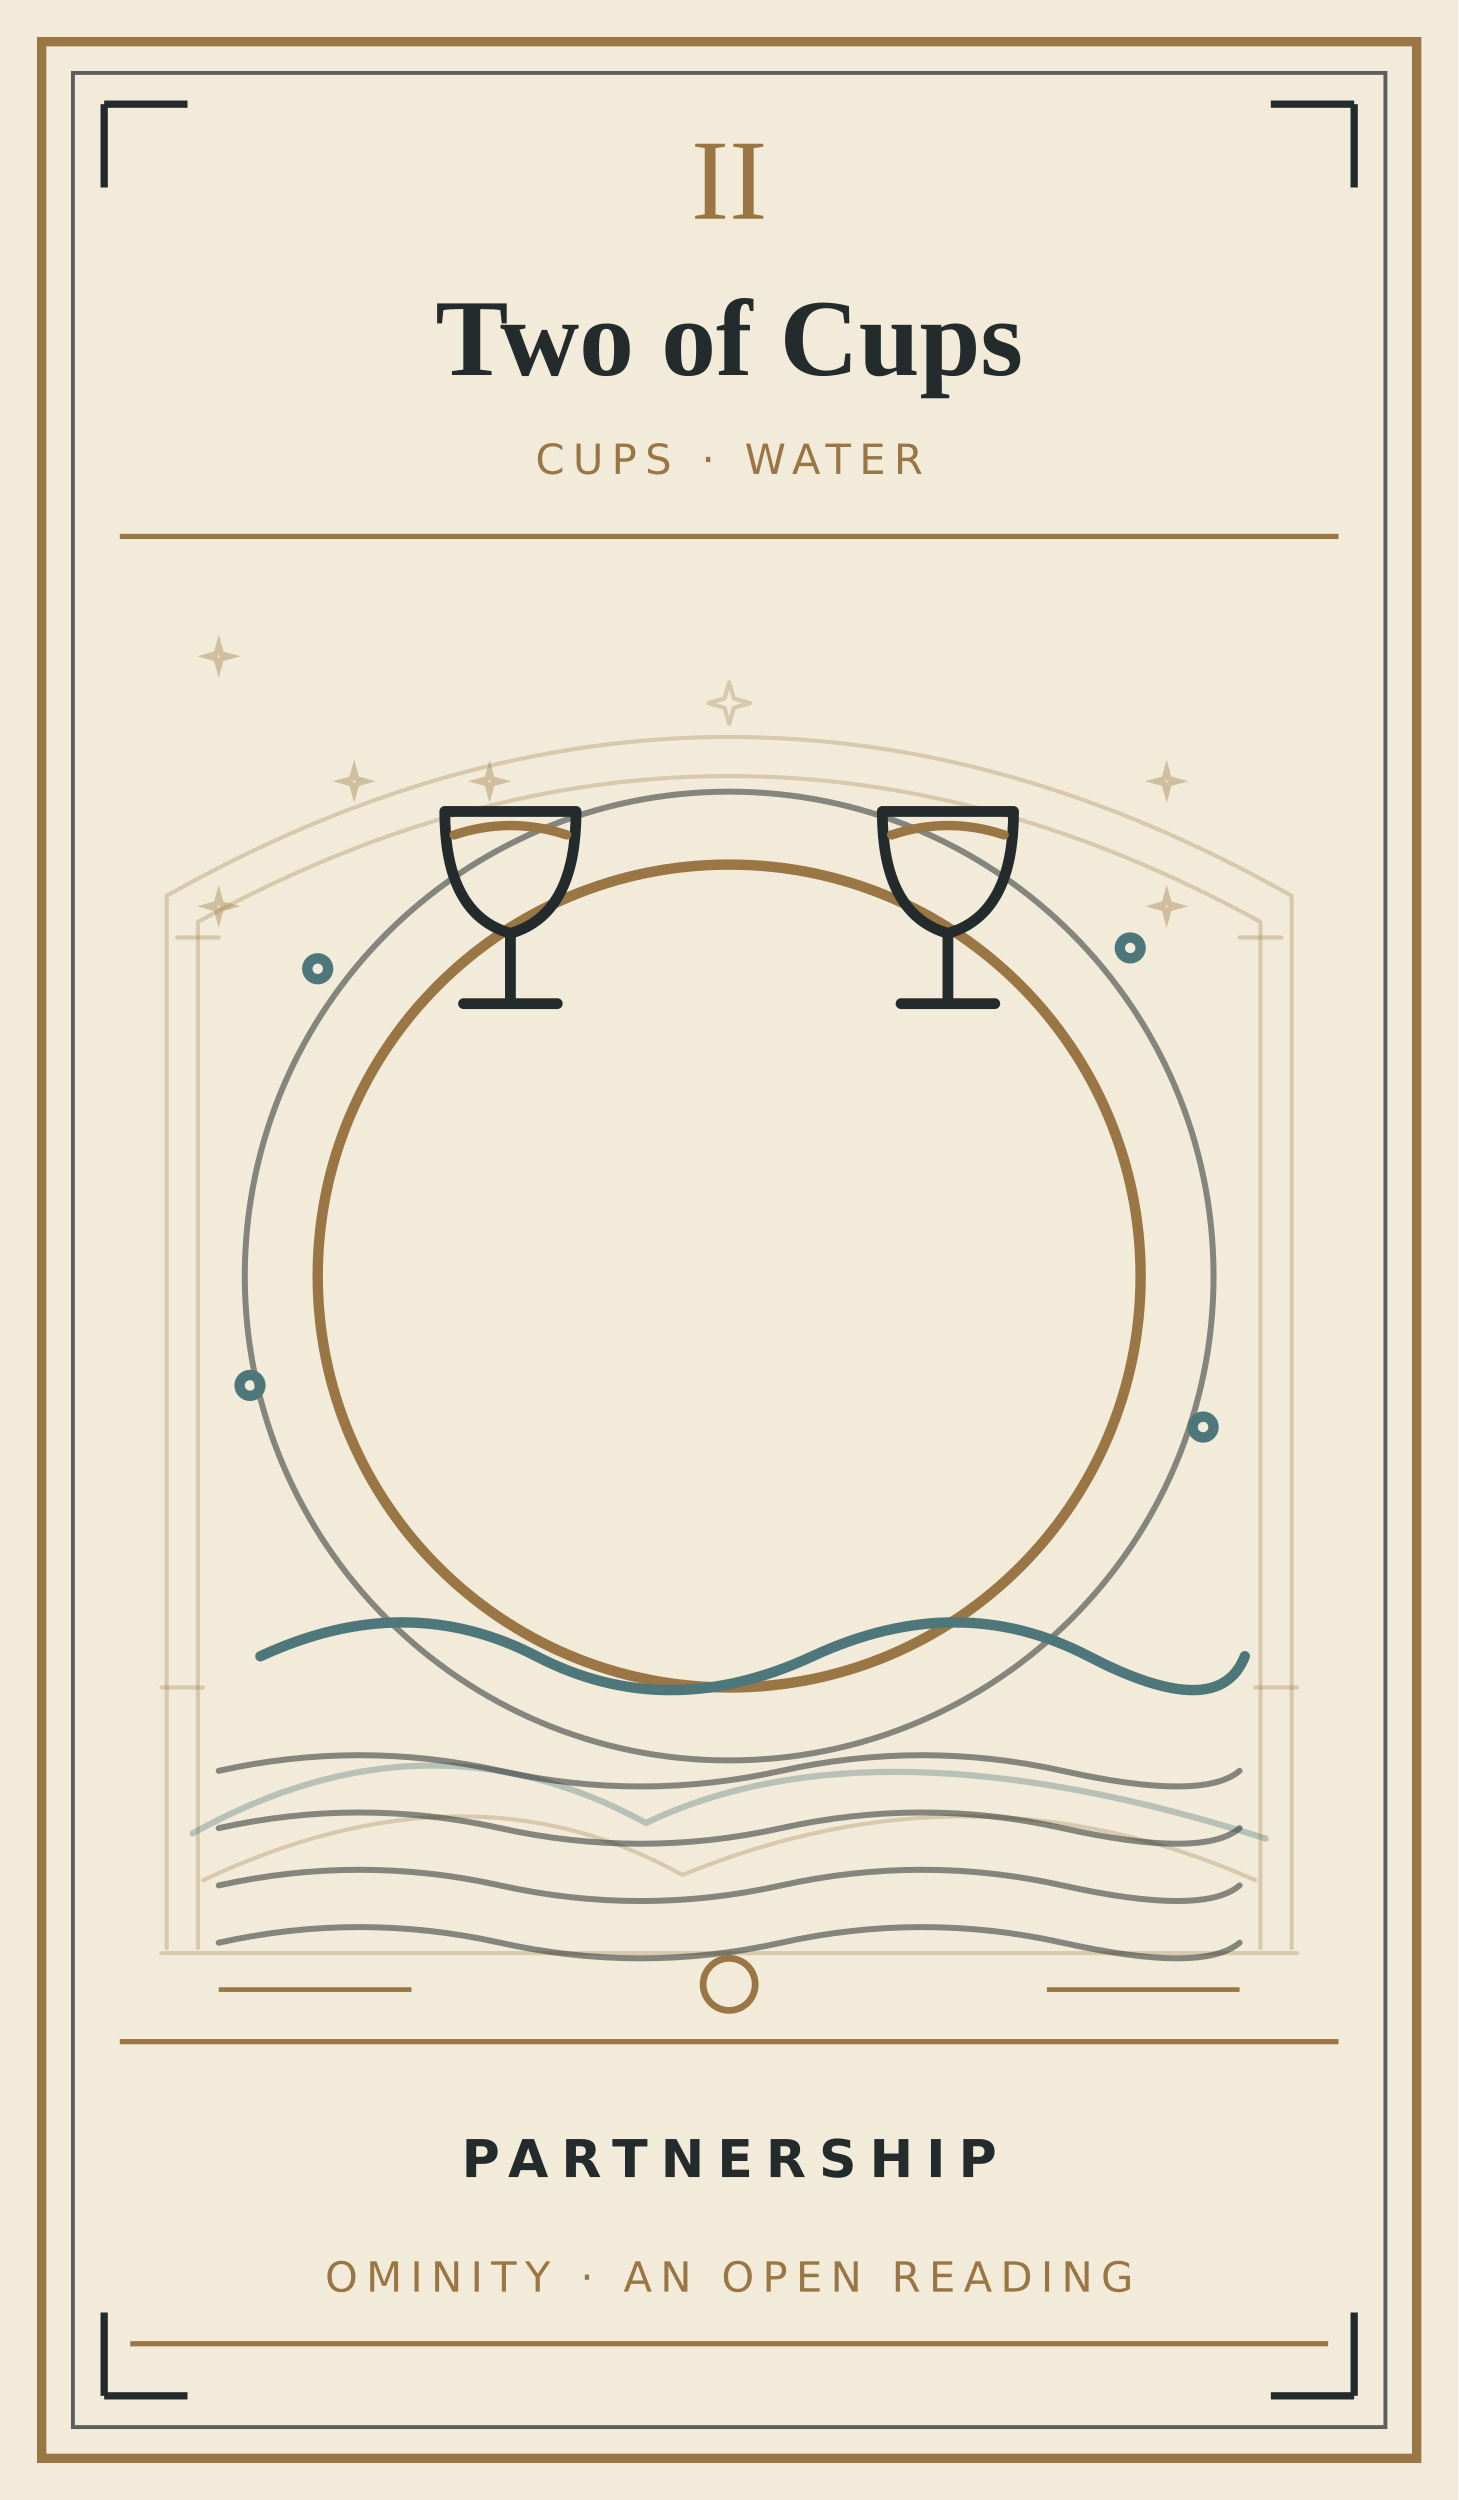
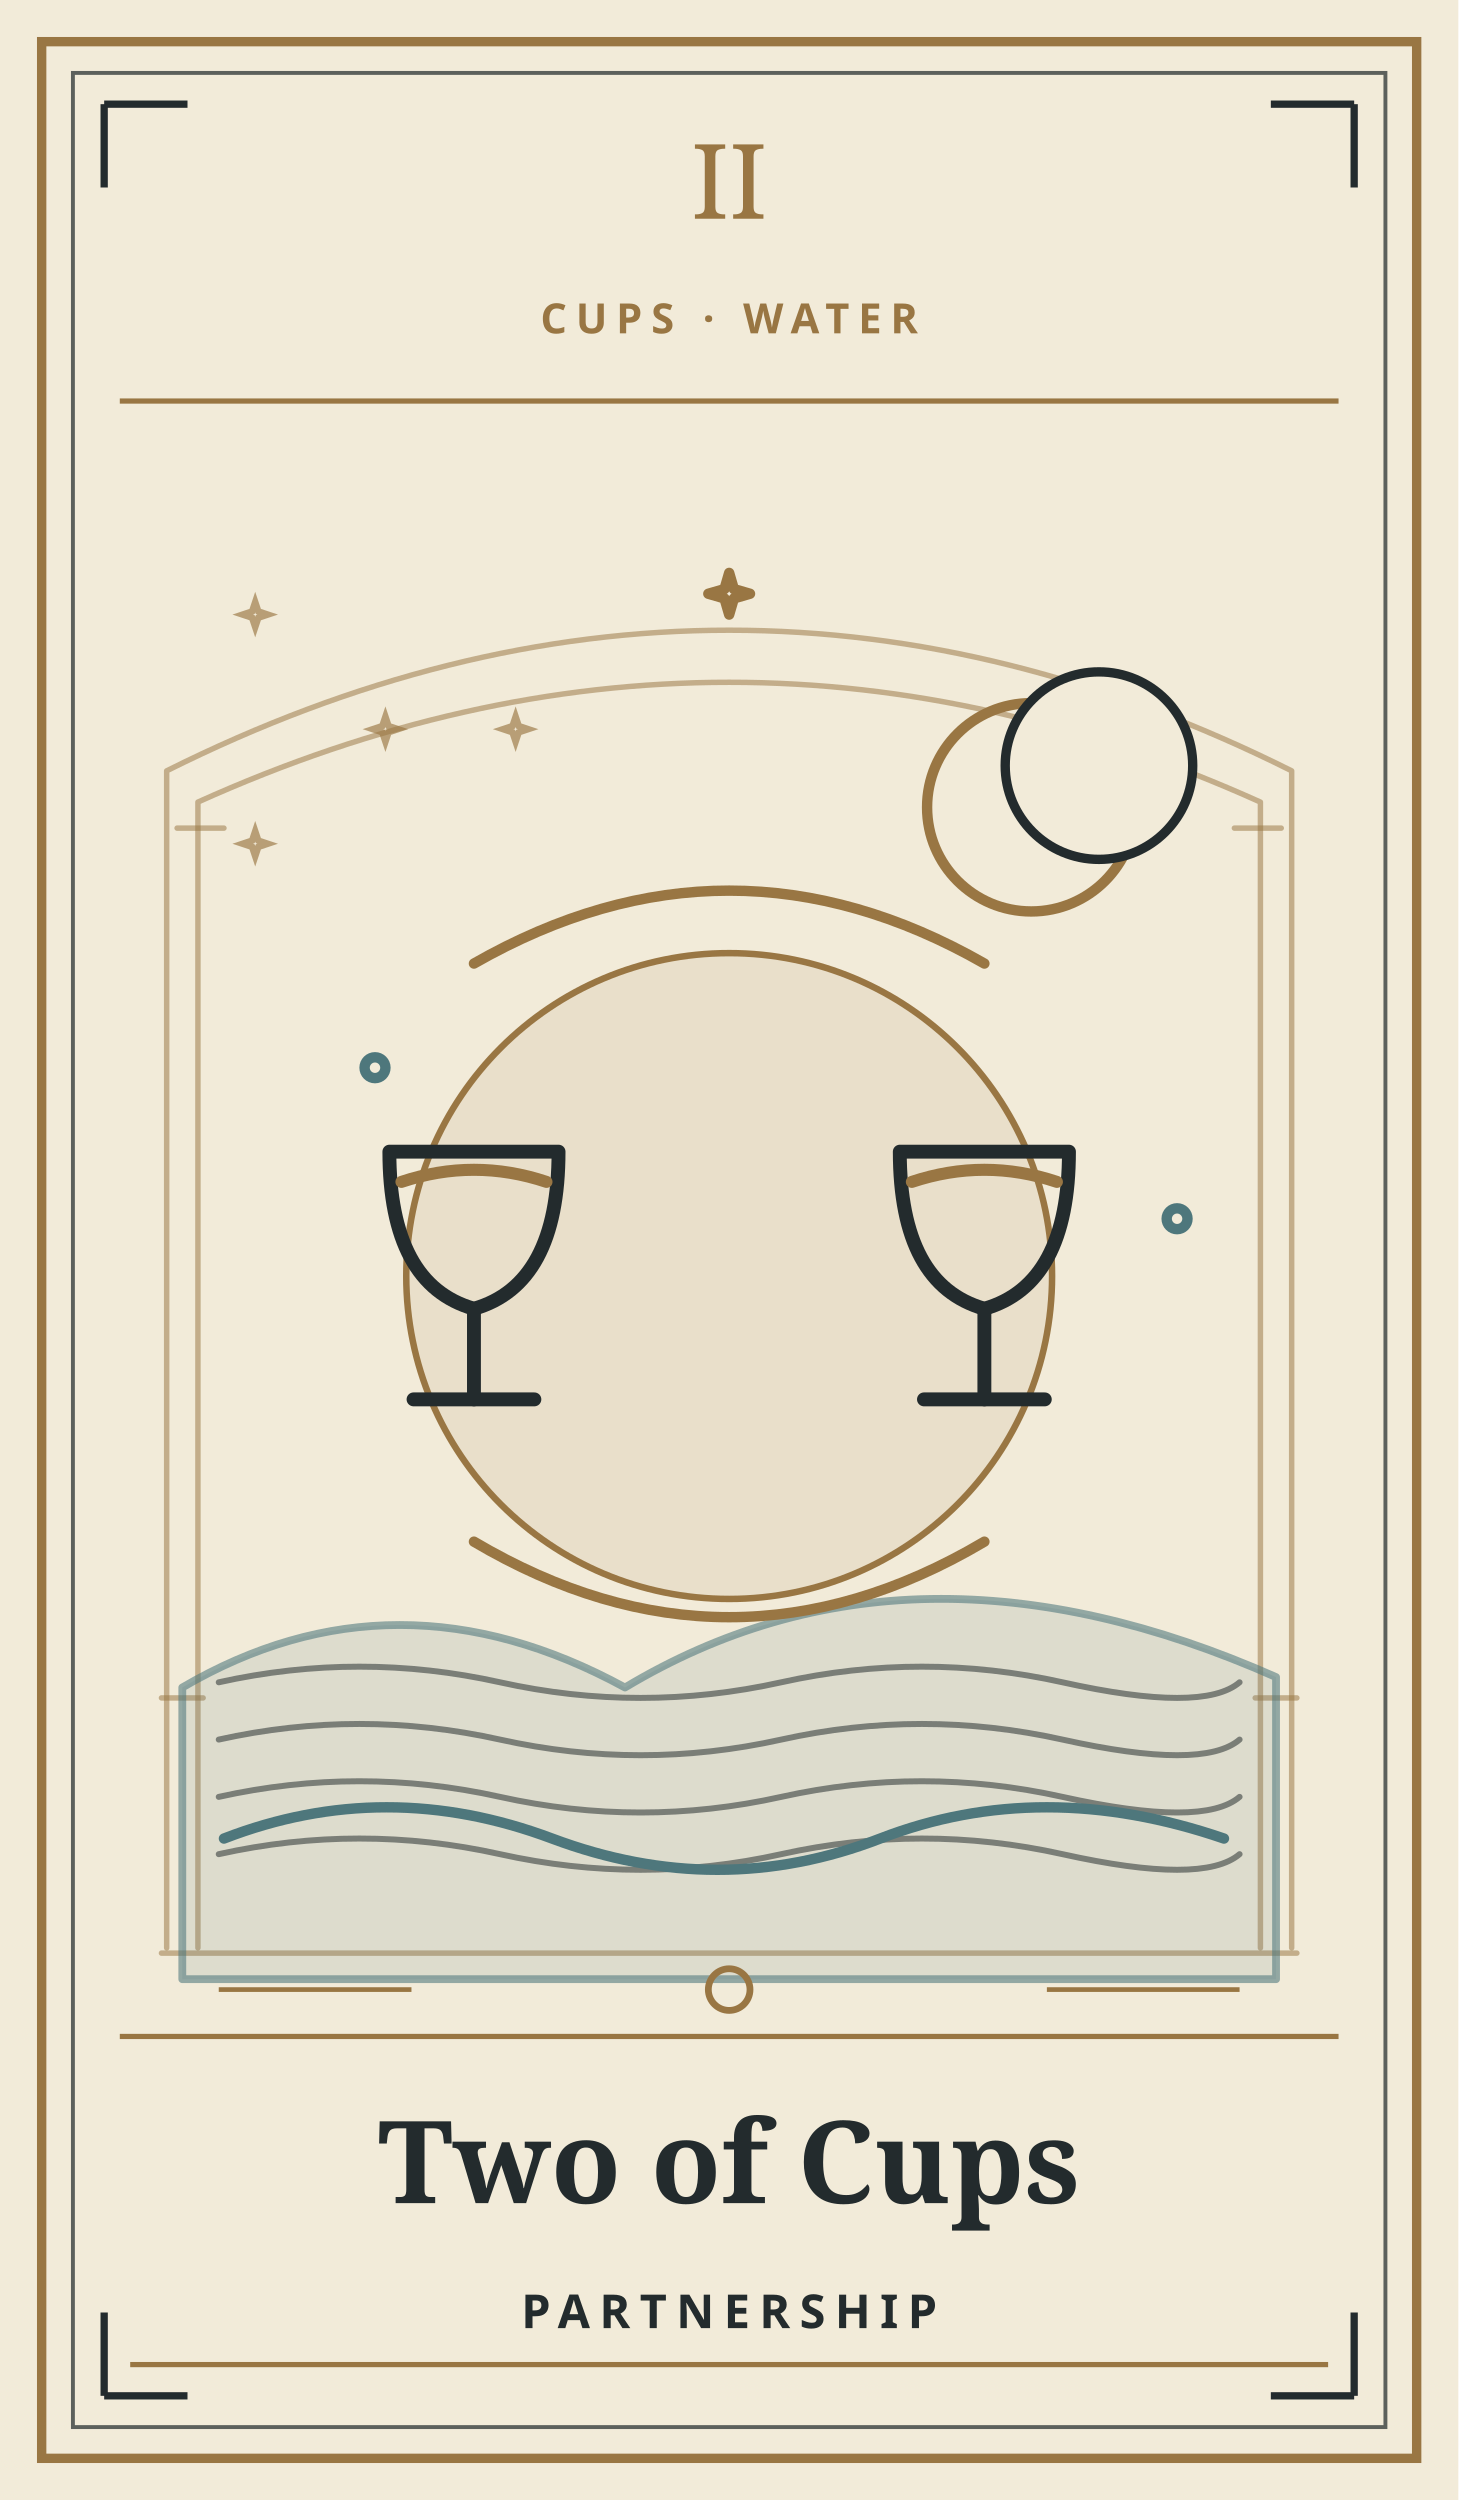
<svg xmlns="http://www.w3.org/2000/svg" width="280" height="480" viewBox="0 0 280 480" role="img" aria-labelledby="title description">
  <style>
.ink{fill:none;stroke:#232b2d;stroke-width:2.3;stroke-linecap:round;stroke-linejoin:round}
.fine{fill:none;stroke:#232b2d;stroke-opacity:.53;stroke-width:1.15;stroke-linecap:round;stroke-linejoin:round}
.gold{fill:none;stroke:#997643;stroke-width:2;stroke-linecap:round;stroke-linejoin:round}
- .faint{fill:none;stroke:#997643;stroke-opacity:.38;stroke-width:1}
+ .faint{fill:none;stroke:#997643;stroke-opacity:.66;stroke-width:1.25}
+ .inkfill{fill:#232b2d;stroke:#232b2d;stroke-width:1}
+ .distant{fill:#4e777c;fill-opacity:.13;stroke:#4e777c;stroke-opacity:.58;stroke-width:1.5;stroke-linejoin:round}
+ .terrain{fill:none;stroke:#4e777c;stroke-opacity:.76;stroke-width:1.9;stroke-linecap:round;stroke-linejoin:round}
+ .halo{fill:#997643;fill-opacity:.10;stroke:#997643;stroke-width:1.25}
+ .cloud{fill:none;stroke:#232b2d;stroke-opacity:.32;stroke-width:1.3;stroke-linecap:round}
+ .wind{fill:none;stroke:#4e777c;stroke-opacity:.60;stroke-width:1.1;stroke-linecap:round}
+ .hands{fill:none;stroke:#232b2d;stroke-width:2.4;stroke-linecap:round;stroke-linejoin:round}
+ .arch{fill:none;stroke:#997643;stroke-width:1.8;stroke-linecap:round;stroke-linejoin:round}
+ .tension{fill:none;stroke:#4e777c;stroke-opacity:.55;stroke-width:1.5;stroke-linecap:round}
+ .bridge{fill:none;stroke:#997643;stroke-width:2.3;stroke-linecap:round}
+ .ridge{fill:none;stroke:#232b2d;stroke-opacity:.46;stroke-width:1.6;stroke-linejoin:round}
+ .motion{fill:none;stroke:#4e777c;stroke-opacity:.54;stroke-width:2;stroke-linecap:round}
+ .beast{fill:#4e777c;fill-opacity:.23;stroke:#232b2d;stroke-width:1.8;stroke-linejoin:round}
+ .regalia{fill:#997643;fill-opacity:.25;stroke:#997643;stroke-width:1.6;stroke-linejoin:round}
+ .petal{fill:#f2ebd9;stroke:#4e777c;stroke-width:1.5}
.wash{fill:#4e777c;fill-opacity:.11;stroke:#232b2d;stroke-width:1.8;stroke-linejoin:round}
.column{fill:#f2ebd9;stroke:#232b2d;stroke-width:2.1}
.sun{fill:#997643;fill-opacity:.2;stroke:#997643;stroke-width:2}
.paperfill{fill:#f2ebd9;stroke:#232b2d;stroke-width:1.8}
.lantern{fill:#997643;fill-opacity:.35;stroke:#232b2d;stroke-width:2}
.vine{fill:none;stroke:#4e777c;stroke-width:2;stroke-linecap:round;stroke-linejoin:round}
.water{fill:none;stroke:#4e777c;stroke-width:2;stroke-linecap:round}
.chain{fill:none;stroke:#997643;stroke-width:3;stroke-dasharray:4 4}
.lightning{fill:none;stroke:#4e777c;stroke-width:7;stroke-linecap:square;stroke-linejoin:miter}
- .ghost{fill:none;stroke:#997643;stroke-opacity:.29;stroke-width:.8;stroke-linecap:round;stroke-linejoin:round}
- .landscape{fill:none;stroke:#4e777c;stroke-opacity:.36;stroke-width:1.2;stroke-linecap:round}
- .hatch{fill:none;stroke:#232b2d;stroke-opacity:.25;stroke-width:.8;stroke-linecap:round}
- .label{font:600 10px 'DejaVu Sans',sans-serif;letter-spacing:2.5px;fill:#232b2d;text-anchor:middle}
- .number{font:22px Georgia,'Times New Roman',serif;fill:#997643;text-anchor:middle}
- .title{font:600 21px Georgia,'Times New Roman',serif;fill:#232b2d;text-anchor:middle}
- .small{font:8px 'DejaVu Sans',sans-serif;letter-spacing:1.6px;fill:#997643;text-anchor:middle}
+ .ghost{fill:none;stroke:#997643;stroke-opacity:.52;stroke-width:1.05;stroke-linecap:round;stroke-linejoin:round}
+ .landscape{fill:none;stroke:#4e777c;stroke-opacity:.58;stroke-width:1.5;stroke-linecap:round}
+ .hatch{fill:none;stroke:#232b2d;stroke-opacity:.42;stroke-width:1;stroke-linecap:round}
</style>
  <rect width="280" height="480" fill="#f2ebd9" />
  <rect x="8" y="8" width="264" height="464" fill="none" stroke="#997643" stroke-width="1.8" />
  <rect x="14" y="14" width="252" height="452" fill="none" stroke="#232b2d" stroke-width=".75" opacity=".72" />
-   <path d="M23 103H257M23 392H257M25 450H255" stroke="#997643" stroke-width="1" />
+   <path d="M23 77H257M23 391H257M25 454H255" stroke="#997643" stroke-width="1" />
  <path d="M20 20L36 20M20 20L20 36M260 20L244 20M260 20L260 36M20 460L36 460M20 460L20 444M260 460L244 460M260 460L260 444" stroke="#232b2d" stroke-width="1.4" />
-   <text class="number" x="140" y="42">II</text>
-   <text class="title" x="140" y="72">Two of Cups</text>
-   <text class="small" x="140" y="91">CUPS · WATER</text>
+   <text class="number" x="140" y="42" font-family="Noto Serif" font-size="20" font-weight="400" fill="#997643" text-anchor="middle">II</text>
+   <text class="small" x="140" y="64" font-family="Noto Sans" font-size="8" font-weight="600" letter-spacing="1.7" fill="#997643" text-anchor="middle">CUPS · WATER</text>
  <g clip-path="url(#window)">
-     <path class="ghost" d="M32 374V172Q140 111 248 172V374" />
-     <path class="ghost" d="M38 374V177Q140 121 242 177V374" />
+     <path class="ghost" d="M32 374V148Q140 94 248 148V374" />
+     <path class="ghost" d="M38 374V154Q140 108 242 154V374" />
    <path class="ghost" d="M31 375H249" />
-     <path class="ghost" d="M140 131L140.9 134.1L144 135L140.9 135.9L140 139L139.1 135.9L136 135L139.1 134.1Z" />
-     <path class="ghost" d="M34 180L42 180M238 180L246 180M31 324L39 324M241 324L249 324" />
-     <path class="landscape" d="M37 352Q82 327 124 350Q168 329 243 353" />
-     <path class="ghost" d="M39 361Q90 337 131 360Q187 337 241 361" />
-     <path class="faint" d="M42 123.7L42.5 125.5L44.3 126L42.5 126.5L42 128.3L41.5 126.5L39.7 126L41.5 125.5Z" />
-     <path class="faint" d="M42 171.7L42.5 173.5L44.3 174L42.5 174.5L42 176.3L41.5 174.5L39.7 174L41.5 173.5Z" />
-     <path class="faint" d="M94 147.7L94.5 149.5L96.3 150L94.5 150.5L94 152.3L93.5 150.5L91.7 150L93.5 149.5Z" />
-     <path class="faint" d="M68 147.7L68.5 149.5L70.3 150L68.5 150.5L68 152.3L67.5 150.5L65.7 150L67.5 149.5Z" />
-     <path class="faint" d="M224 171.7L224.5 173.5L226.3 174L224.5 174.5L224 176.3L223.5 174.5L221.7 174L223.5 173.5Z" />
-     <path class="faint" d="M224 147.7L224.5 149.5L226.3 150L224.5 150.5L224 152.3L223.5 150.5L221.7 150L223.5 149.5Z" />
-     <circle class="gold" cx="140" cy="245" r="79" />
-     <circle class="fine" cx="140" cy="245" r="93" />
-     <path class="fine" d="M42 340 Q69 334 96 340 T150 340 T204 340 T238 340" />
-     <path class="fine" d="M42 351 Q69 345 96 351 T150 351 T204 351 T238 351" />
-     <path class="fine" d="M42 362 Q69 356 96 362 T150 362 T204 362 T238 362" />
-     <path class="fine" d="M42 373 Q69 367 96 373 T150 373 T204 373 T238 373" />
-     <path class="water" d="M50 318Q78 305 103 318T156 318T209 318T239 318" />
-     <circle class="water" cx="61" cy="186" r="2" />
-     <circle class="water" cx="217" cy="182" r="2" />
-     <circle class="water" cx="48" cy="266" r="2" />
-     <circle class="water" cx="231" cy="274" r="2" />
-     <g transform="translate(98 172) scale(0.9)">
+     <path class="gold" d="M140 110L140.9 113.1L144 114L140.9 114.9L140 118L139.1 114.9L136 114L139.1 113.1Z" />
+     <path class="ghost" d="M34 159H43M237 159H246M31 326H39M241 326H249" />
+     <path class="faint" d="M49 115.6L49.6 117.4L51.4 118L49.6 118.6L49 120.4L48.4 118.6L46.6 118L48.4 117.4Z" />
+     <path class="faint" d="M49 159.6L49.6 161.4L51.4 162L49.6 162.6L49 164.4L48.4 162.6L46.6 162L48.4 161.4Z" />
+     <path class="faint" d="M99 137.6L99.6 139.4L101.4 140L99.6 140.6L99 142.4L98.4 140.6L96.6 140L98.4 139.4Z" />
+     <path class="faint" d="M74 137.6L74.6 139.4L76.4 140L74.6 140.6L74 142.4L73.4 140.6L71.6 140L73.4 139.4Z" />
+     <circle class="gold" cx="198" cy="155" r="20" />
+     <circle class="paperfill" cx="211" cy="147" r="18" />
+     <path class="distant" d="M35 324Q76 300 120 324Q175 291 245 322V380H35Z" />
+     <path class="fine" d="M42 323 Q69 317 96 323 T150 323 T204 323 T238 323" />
+     <path class="fine" d="M42 334 Q69 328 96 334 T150 334 T204 334 T238 334" />
+     <path class="fine" d="M42 345 Q69 339 96 345 T150 345 T204 345 T238 345" />
+     <path class="fine" d="M42 356 Q69 350 96 356 T150 356 T204 356 T238 356" />
+     <path class="water" d="M43 353Q74 341 106 353T169 353T235 353" />
+     <circle class="water" cx="72" cy="205" r="2" />
+     <circle class="water" cx="226" cy="234" r="2" />
+     <circle class="halo" cx="140" cy="245" r="62" />
+     <path class="gold" d="M91 296Q140 325 189 296M91 185Q140 157 189 185" />
+     <g transform="translate(91 242) scale(1.16)">
      <path class="ink" d="M-14 -18 Q-14 4 0 8 Q14 4 14 -18Z" />
      <path class="gold" d="M-12 -13 Q0 -17 12 -13" />
      <path class="ink" d="M0 8L0 23" />
      <path class="ink" d="M-10 23L10 23" />
    </g>
-     <g transform="translate(182 172) scale(0.9)">
+     <g transform="translate(189 242) scale(1.16)">
      <path class="ink" d="M-14 -18 Q-14 4 0 8 Q14 4 14 -18Z" />
      <path class="gold" d="M-12 -13 Q0 -17 12 -13" />
      <path class="ink" d="M0 8L0 23" />
      <path class="ink" d="M-10 23L10 23" />
    </g>
  </g>
  <defs>
    <clipPath id="window">
-       <rect x="24" y="106" width="232" height="282" />
+       <rect x="24" y="79" width="232" height="309" />
    </clipPath>
  </defs>
-   <path d="M42 382L79 382M201 382L238 382" stroke="#997643" stroke-width=".9" />
-   <circle cx="140" cy="381" r="5" fill="none" stroke="#997643" stroke-width="1.3" />
-   <text class="label" x="140" y="418">PARTNERSHIP</text>
-   <text class="small" x="140" y="440">OMINITY · AN OPEN READING</text>
+   <path d="M42 382H79M201 382H238" stroke="#997643" stroke-width=".9" />
+   <circle cx="140" cy="382" r="4" fill="none" stroke="#997643" stroke-width="1.3" />
+   <text class="title" x="140" y="423" font-family="Noto Serif" font-size="22" font-weight="600" fill="#232b2d" text-anchor="middle">Two of Cups</text>
+   <text class="label" x="140" y="447" font-family="Noto Sans" font-size="9" font-weight="600" letter-spacing="1.8" fill="#232b2d" text-anchor="middle">PARTNERSHIP</text>
</svg>
